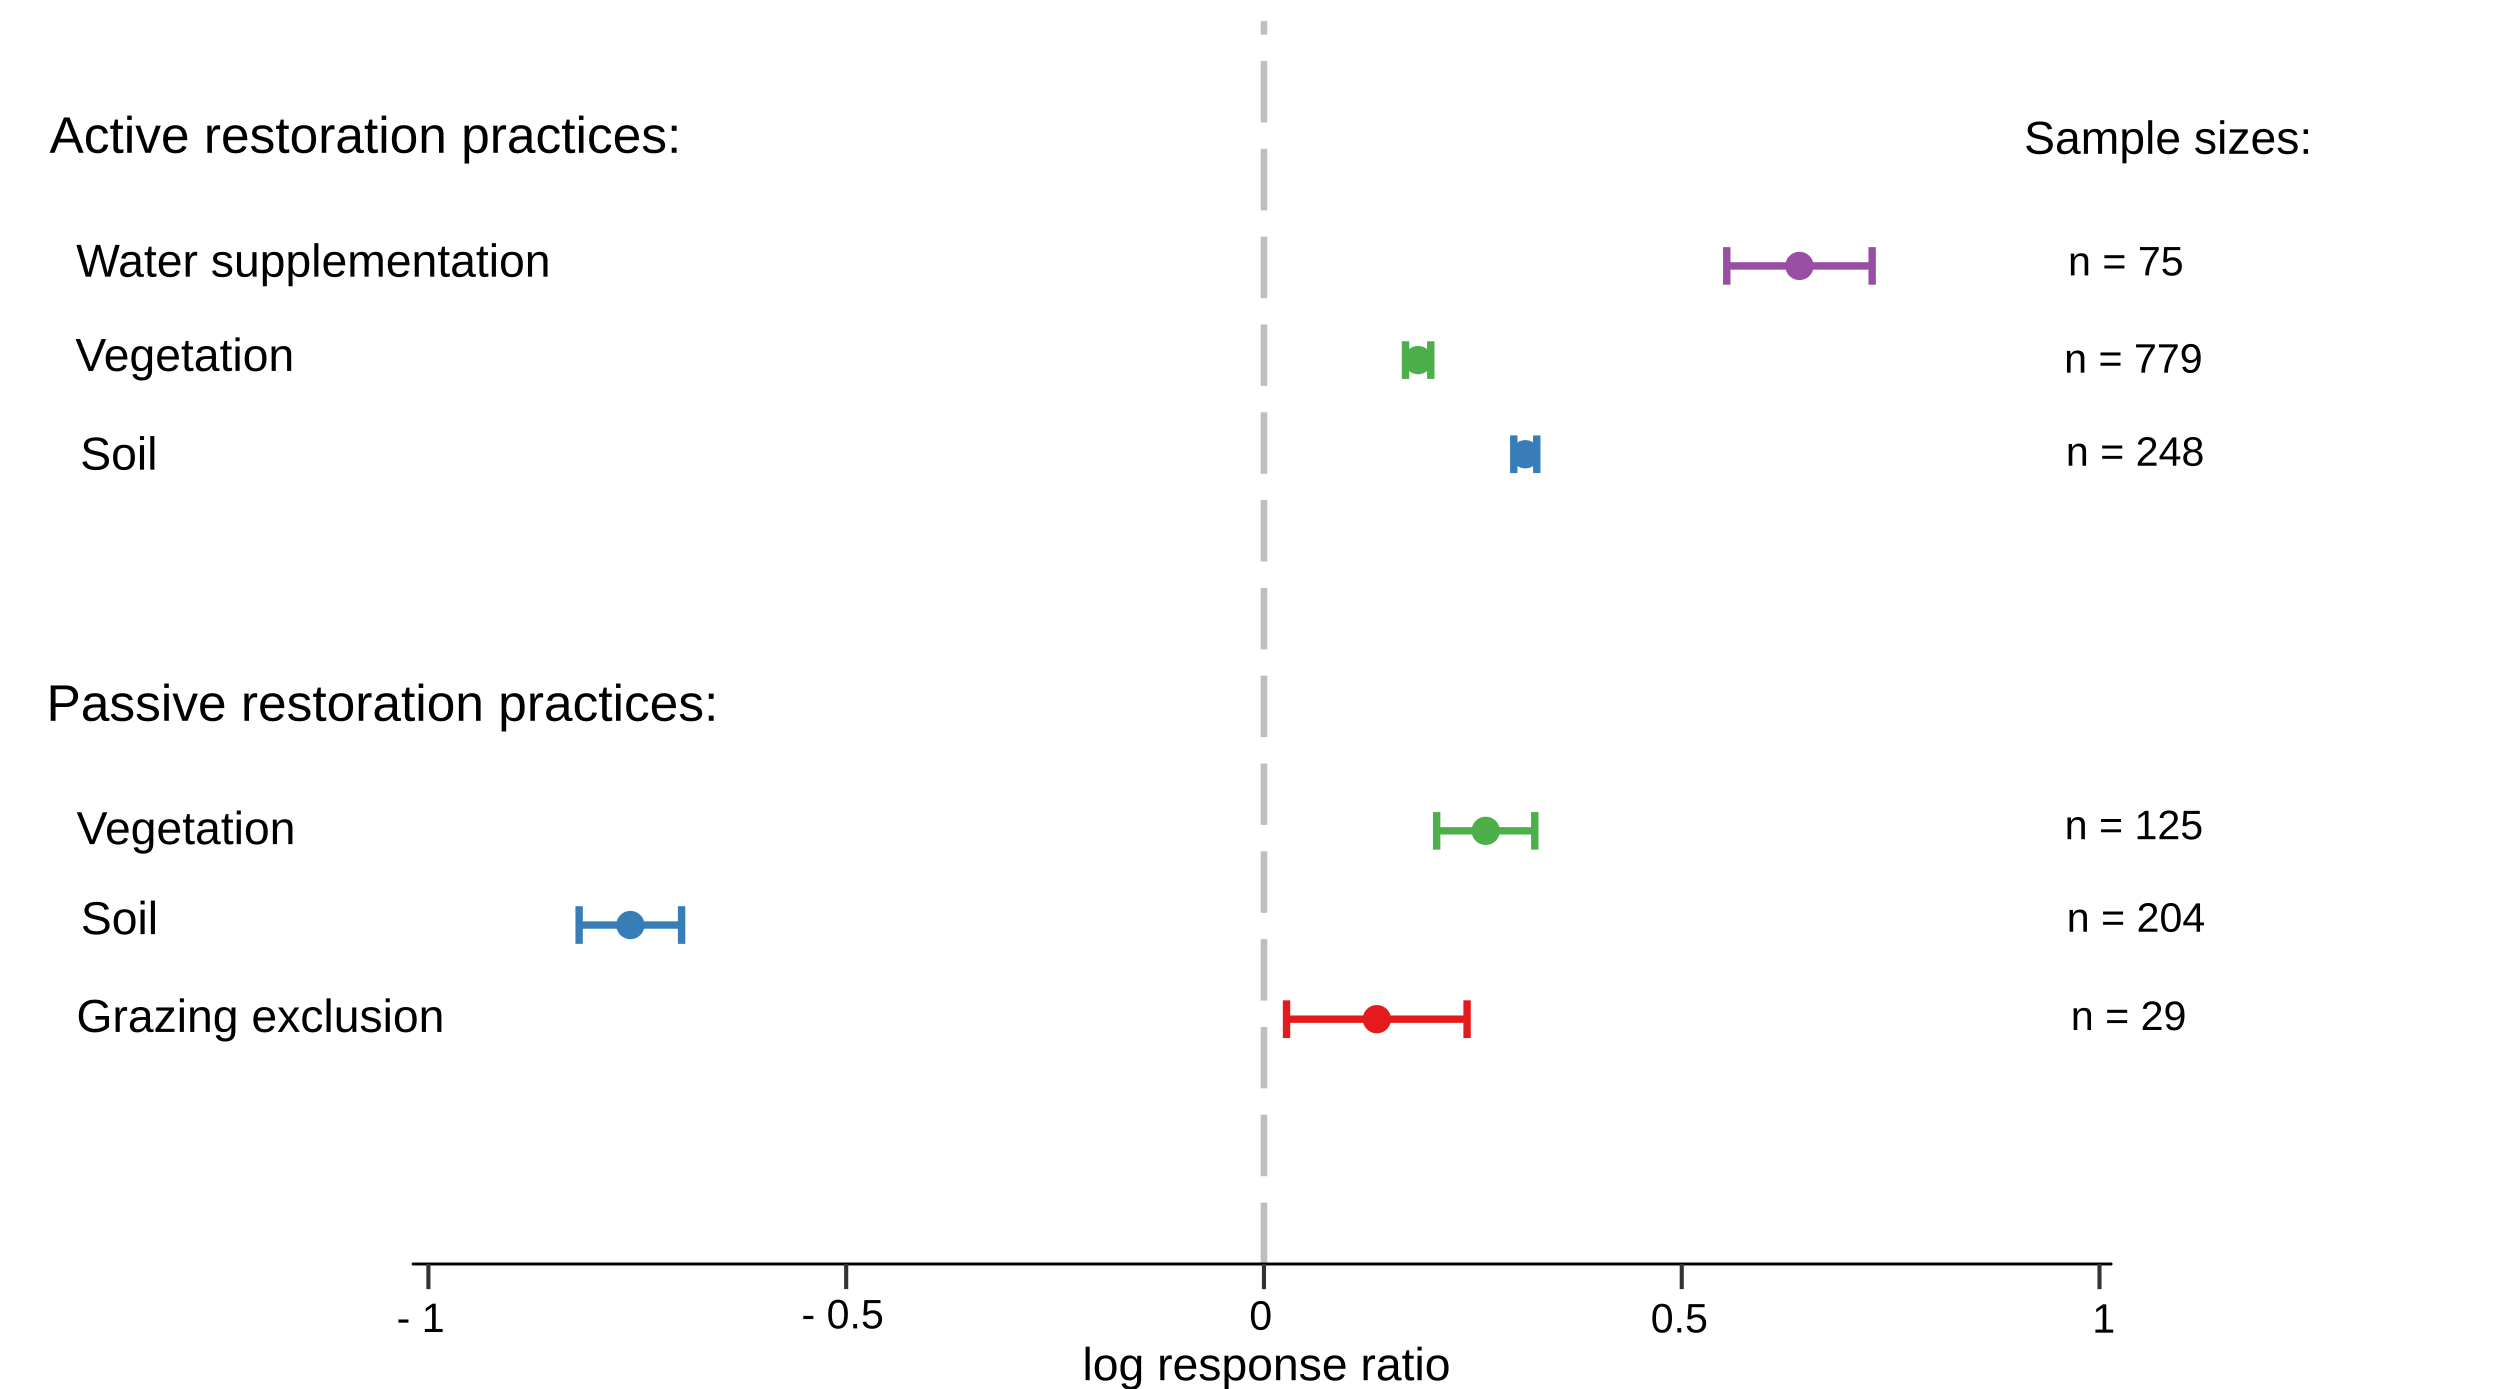
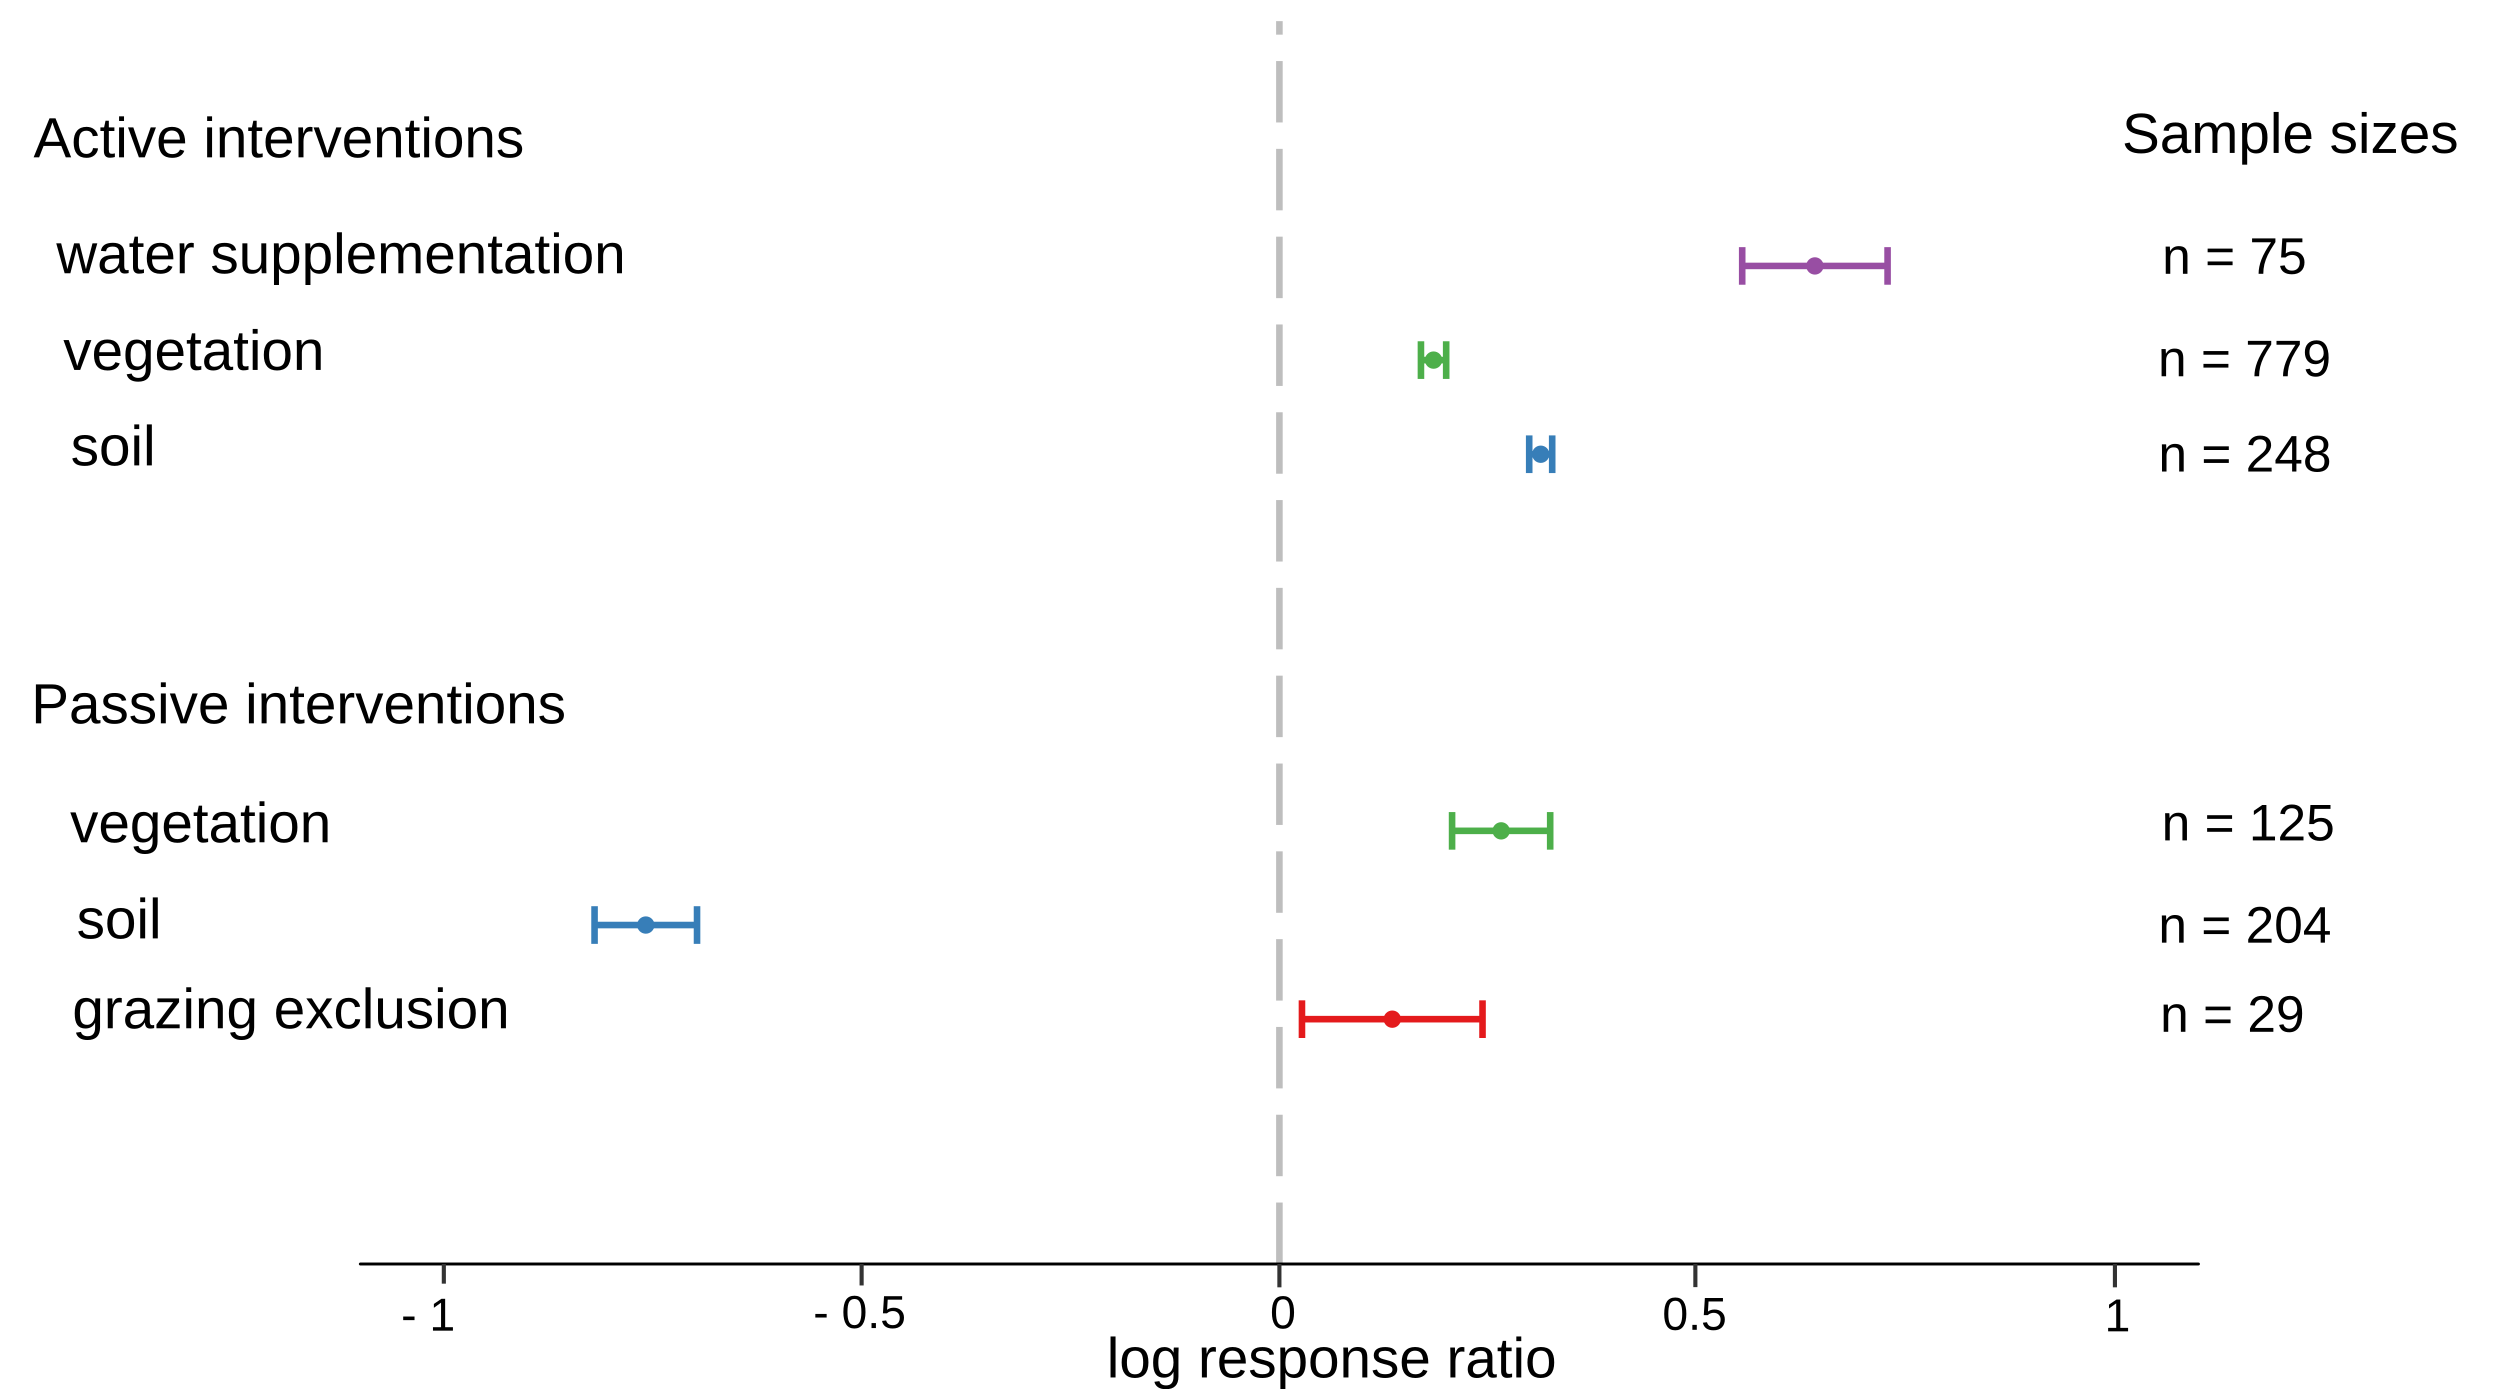
<svg xmlns="http://www.w3.org/2000/svg" viewBox="0 0 648.00 360.00" version="1.1" id="svg416">
  <defs id="defs218">
    <style type="text/css" id="style216">
    line, polyline, path, rect, circle {
      fill: none;
      stroke: #000000;
      stroke-linecap: round;
      stroke-linejoin: round;
      stroke-miterlimit: 10.00;
    }
  </style>
-     <clipPath id="cpMHw2NDh8MzYwfDA=-3">
-       <rect x="0" y="0" width="648" height="360" id="rect305-2" />
-     </clipPath>
-     <clipPath id="cpMHw2NDh8MzYwfDA=-6">
-       <rect x="0" y="0" width="648" height="360" id="rect305-0" />
-     </clipPath>
-     <clipPath id="cpMHw2NDh8MzYwfDA=-7">
-       <rect x="0" y="0" width="648" height="360" id="rect305-7" />
-     </clipPath>
-     <clipPath id="cpMHw2NDh8MzYwfDA=-60">
-       <rect x="0" y="0" width="648" height="360" id="rect305-5" />
-     </clipPath>
-     <clipPath id="cpMHw2NDh8MzYwfDA=-9">
-       <rect x="0" y="0" width="648" height="360" id="rect305-1" />
-     </clipPath>
  </defs>
  <rect width="100%" height="100%" style="stroke: none; fill: #FFFFFF;" id="rect220" />
  <rect x="0.00" y="0.00" width="648.00" height="360.00" style="stroke-width: 1.07; stroke: #FFFFFF; fill: #FFFFFF;" id="rect222" />
  <defs id="defs227">
    <clipPath id="cpNTMuMzg3Nnw1MjkuODV8MzI3LjYyNXw1LjQ3OTQ1">
      <rect x="53.39" y="5.48" width="476.46" height="322.15" id="rect224" />
    </clipPath>
  </defs>
-   <rect x="53.39" y="5.48" width="476.46" height="322.15" style="fill:#ffffff;stroke:none;stroke-width:1.07;stroke-linecap:round;stroke-linejoin:round;stroke-miterlimit:10" clip-path="url(#cpNTMuMzg3Nnw1MjkuODV8MzI3LjYyNXw1LjQ3OTQ1)" id="rect229" transform="translate(24)" />
-   <circle cx="349.1" cy="215.36" r="2.49pt" style="fill:#4daf4a;stroke:#4daf4a;stroke-width:0.71;stroke-linecap:round;stroke-linejoin:round;stroke-miterlimit:10" clip-path="url(#cpNTMuMzg3Nnw1MjkuODV8MzI3LjYyNXw1LjQ3OTQ1)" id="circle231" transform="translate(36)" />
-   <circle cx="127.39" cy="239.77" r="2.49pt" style="fill:#377eb8;stroke:#377eb8;stroke-width:0.71;stroke-linecap:round;stroke-linejoin:round;stroke-miterlimit:10" clip-path="url(#cpNTMuMzg3Nnw1MjkuODV8MzI3LjYyNXw1LjQ3OTQ1)" id="circle233" transform="translate(36)" />
-   <circle cx="320.88" cy="264.17" r="2.49pt" style="fill:#e41a1c;stroke:#e41a1c;stroke-width:0.71;stroke-linecap:round;stroke-linejoin:round;stroke-miterlimit:10" clip-path="url(#cpNTMuMzg3Nnw1MjkuODV8MzI3LjYyNXw1LjQ3OTQ1)" id="circle235" transform="translate(36)" />
-   <circle cx="430.42" cy="68.93" r="2.49pt" style="fill:#984ea3;stroke:#984ea3;stroke-width:0.71;stroke-linecap:round;stroke-linejoin:round;stroke-miterlimit:10" clip-path="url(#cpNTMuMzg3Nnw1MjkuODV8MzI3LjYyNXw1LjQ3OTQ1)" id="circle237" transform="translate(36)" />
-   <circle cx="331.58" cy="93.34" r="2.49pt" style="fill:#4daf4a;stroke:#4daf4a;stroke-width:0.71;stroke-linecap:round;stroke-linejoin:round;stroke-miterlimit:10" clip-path="url(#cpNTMuMzg3Nnw1MjkuODV8MzI3LjYyNXw1LjQ3OTQ1)" id="circle239" transform="translate(36)" />
-   <circle cx="359.36" cy="117.74" r="2.49pt" style="fill:#377eb8;stroke:#377eb8;stroke-width:0.71;stroke-linecap:round;stroke-linejoin:round;stroke-miterlimit:10" clip-path="url(#cpNTMuMzg3Nnw1MjkuODV8MzI3LjYyNXw1LjQ3OTQ1)" id="circle241" transform="translate(36)" />
-   <polyline points="361.81,220.24 361.81,210.48 " style="fill:none;stroke:#4daf4a;stroke-width:1.92;stroke-linecap:butt;stroke-linejoin:round;stroke-miterlimit:10" clip-path="url(#cpNTMuMzg3Nnw1MjkuODV8MzI3LjYyNXw1LjQ3OTQ1)" id="polyline267" transform="translate(36)" />
-   <polyline points="361.81,215.36 336.38,215.36 " style="fill:none;stroke:#4daf4a;stroke-width:1.92;stroke-linecap:butt;stroke-linejoin:round;stroke-miterlimit:10" clip-path="url(#cpNTMuMzg3Nnw1MjkuODV8MzI3LjYyNXw1LjQ3OTQ1)" id="polyline269" transform="translate(36)" />
-   <polyline points="336.38,220.24 336.38,210.48 " style="fill:none;stroke:#4daf4a;stroke-width:1.92;stroke-linecap:butt;stroke-linejoin:round;stroke-miterlimit:10" clip-path="url(#cpNTMuMzg3Nnw1MjkuODV8MzI3LjYyNXw1LjQ3OTQ1)" id="polyline271" transform="translate(36)" />
-   <polyline points="140.67,244.65 140.67,234.89 " style="fill:none;stroke:#377eb8;stroke-width:1.92;stroke-linecap:butt;stroke-linejoin:round;stroke-miterlimit:10" clip-path="url(#cpNTMuMzg3Nnw1MjkuODV8MzI3LjYyNXw1LjQ3OTQ1)" id="polyline273" transform="translate(36)" />
-   <polyline points="140.67,239.77 114.11,239.77 " style="fill:none;stroke:#377eb8;stroke-width:1.92;stroke-linecap:butt;stroke-linejoin:round;stroke-miterlimit:10" clip-path="url(#cpNTMuMzg3Nnw1MjkuODV8MzI3LjYyNXw1LjQ3OTQ1)" id="polyline275" transform="translate(36)" />
-   <polyline points="114.11,244.65 114.11,234.89 " style="fill:none;stroke:#377eb8;stroke-width:1.92;stroke-linecap:butt;stroke-linejoin:round;stroke-miterlimit:10" clip-path="url(#cpNTMuMzg3Nnw1MjkuODV8MzI3LjYyNXw1LjQ3OTQ1)" id="polyline277" transform="translate(36)" />
-   <polyline points="344.27,269.05 344.27,259.29 " style="fill:none;stroke:#e41a1c;stroke-width:1.92;stroke-linecap:butt;stroke-linejoin:round;stroke-miterlimit:10" clip-path="url(#cpNTMuMzg3Nnw1MjkuODV8MzI3LjYyNXw1LjQ3OTQ1)" id="polyline279" transform="translate(36)" />
-   <polyline points="344.27,264.17 297.47,264.17 " style="fill:none;stroke:#e41a1c;stroke-width:1.92;stroke-linecap:butt;stroke-linejoin:round;stroke-miterlimit:10" clip-path="url(#cpNTMuMzg3Nnw1MjkuODV8MzI3LjYyNXw1LjQ3OTQ1)" id="polyline281" transform="translate(36)" />
-   <polyline points="297.47,269.05 297.47,259.29 " style="fill:none;stroke:#e41a1c;stroke-width:1.92;stroke-linecap:butt;stroke-linejoin:round;stroke-miterlimit:10" clip-path="url(#cpNTMuMzg3Nnw1MjkuODV8MzI3LjYyNXw1LjQ3OTQ1)" id="polyline283" transform="translate(36)" />
-   <polyline points="449.26,73.81 449.26,64.05 " style="fill:none;stroke:#984ea3;stroke-width:1.92;stroke-linecap:butt;stroke-linejoin:round;stroke-miterlimit:10" clip-path="url(#cpNTMuMzg3Nnw1MjkuODV8MzI3LjYyNXw1LjQ3OTQ1)" id="polyline285" transform="translate(36)" />
-   <polyline points="449.26,68.93 411.58,68.93 " style="fill:none;stroke:#984ea3;stroke-width:1.92;stroke-linecap:butt;stroke-linejoin:round;stroke-miterlimit:10" clip-path="url(#cpNTMuMzg3Nnw1MjkuODV8MzI3LjYyNXw1LjQ3OTQ1)" id="polyline287" transform="translate(36)" />
-   <polyline points="411.58,73.81 411.58,64.05 " style="fill:none;stroke:#984ea3;stroke-width:1.92;stroke-linecap:butt;stroke-linejoin:round;stroke-miterlimit:10" clip-path="url(#cpNTMuMzg3Nnw1MjkuODV8MzI3LjYyNXw1LjQ3OTQ1)" id="polyline289" transform="translate(36)" />
-   <polyline points="334.85,98.22 334.85,88.46 " style="fill:none;stroke:#4daf4a;stroke-width:1.92;stroke-linecap:butt;stroke-linejoin:round;stroke-miterlimit:10" clip-path="url(#cpNTMuMzg3Nnw1MjkuODV8MzI3LjYyNXw1LjQ3OTQ1)" id="polyline291" transform="translate(36)" />
-   <polyline points="334.85,93.34 328.31,93.34 " style="fill:none;stroke:#4daf4a;stroke-width:1.92;stroke-linecap:butt;stroke-linejoin:round;stroke-miterlimit:10" clip-path="url(#cpNTMuMzg3Nnw1MjkuODV8MzI3LjYyNXw1LjQ3OTQ1)" id="polyline293" transform="translate(36)" />
-   <polyline points="328.31,98.22 328.31,88.46 " style="fill:none;stroke:#4daf4a;stroke-width:1.92;stroke-linecap:butt;stroke-linejoin:round;stroke-miterlimit:10" clip-path="url(#cpNTMuMzg3Nnw1MjkuODV8MzI3LjYyNXw1LjQ3OTQ1)" id="polyline295" transform="translate(36)" />
-   <polyline points="362.33,122.62 362.33,112.86 " style="fill:none;stroke:#377eb8;stroke-width:1.92;stroke-linecap:butt;stroke-linejoin:round;stroke-miterlimit:10" clip-path="url(#cpNTMuMzg3Nnw1MjkuODV8MzI3LjYyNXw1LjQ3OTQ1)" id="polyline297" transform="translate(36)" />
-   <polyline points="362.33,117.74 356.37,117.74 " style="fill:none;stroke:#377eb8;stroke-width:1.92;stroke-linecap:butt;stroke-linejoin:round;stroke-miterlimit:10" clip-path="url(#cpNTMuMzg3Nnw1MjkuODV8MzI3LjYyNXw1LjQ3OTQ1)" id="polyline299" transform="translate(36)" />
-   <polyline points="356.37,122.62 356.37,112.86 " style="fill:none;stroke:#377eb8;stroke-width:1.92;stroke-linecap:butt;stroke-linejoin:round;stroke-miterlimit:10" clip-path="url(#cpNTMuMzg3Nnw1MjkuODV8MzI3LjYyNXw1LjQ3OTQ1)" id="polyline301" transform="translate(36)" />
-   <line x1="291.62" y1="327.63" x2="291.62" y2="5.48" style="fill:none;stroke:#bebebe;stroke-width:1.71;stroke-linecap:butt;stroke-linejoin:round;stroke-miterlimit:10;stroke-dasharray:15.93, 6.83" clip-path="url(#cpNTMuMzg3Nnw1MjkuODV8MzI3LjYyNXw1LjQ3OTQ1)" id="line303" transform="translate(36)" />
+   <rect x="53.39" y="5.48" width="476.46" height="322.15" style="fill:#ffffff;stroke:none;stroke-width:1.07;stroke-linecap:round;stroke-linejoin:round;stroke-miterlimit:10" clip-path="url(#cpNTMuMzg3Nnw1MjkuODV8MzI3LjYyNXw1LjQ3OTQ1)" id="rect229" transform="translate(40)" />
+   <circle cx="349.1" cy="215.36" r="1.42pt" style="fill:#4daf4a;stroke:#4daf4a;stroke-width:0.71;stroke-linecap:round;stroke-linejoin:round;stroke-miterlimit:10" clip-path="url(#cpNTMuMzg3Nnw1MjkuODV8MzI3LjYyNXw1LjQ3OTQ1)" id="circle231" transform="translate(40)" />
+   <circle cx="127.39" cy="239.77" r="1.42pt" style="fill:#377eb8;stroke:#377eb8;stroke-width:0.71;stroke-linecap:round;stroke-linejoin:round;stroke-miterlimit:10" clip-path="url(#cpNTMuMzg3Nnw1MjkuODV8MzI3LjYyNXw1LjQ3OTQ1)" id="circle233" transform="translate(40)" />
+   <circle cx="320.88" cy="264.17" r="1.42pt" style="fill:#e41a1c;stroke:#e41a1c;stroke-width:0.71;stroke-linecap:round;stroke-linejoin:round;stroke-miterlimit:10" clip-path="url(#cpNTMuMzg3Nnw1MjkuODV8MzI3LjYyNXw1LjQ3OTQ1)" id="circle235" transform="translate(40)" />
+   <circle cx="430.42" cy="68.93" r="1.42pt" style="fill:#984ea3;stroke:#984ea3;stroke-width:0.71;stroke-linecap:round;stroke-linejoin:round;stroke-miterlimit:10" clip-path="url(#cpNTMuMzg3Nnw1MjkuODV8MzI3LjYyNXw1LjQ3OTQ1)" id="circle237" transform="translate(40)" />
+   <circle cx="331.58" cy="93.34" r="1.42pt" style="fill:#4daf4a;stroke:#4daf4a;stroke-width:0.71;stroke-linecap:round;stroke-linejoin:round;stroke-miterlimit:10" clip-path="url(#cpNTMuMzg3Nnw1MjkuODV8MzI3LjYyNXw1LjQ3OTQ1)" id="circle239" transform="translate(40)" />
+   <circle cx="359.36" cy="117.74" r="1.42pt" style="fill:#377eb8;stroke:#377eb8;stroke-width:0.71;stroke-linecap:round;stroke-linejoin:round;stroke-miterlimit:10" clip-path="url(#cpNTMuMzg3Nnw1MjkuODV8MzI3LjYyNXw1LjQ3OTQ1)" id="circle241" transform="translate(40)" />
+   <polyline points="361.81,220.24 361.81,210.48 " style="fill:none;stroke:#4daf4a;stroke-width:1.71;stroke-linecap:butt;stroke-linejoin:round;stroke-miterlimit:10" clip-path="url(#cpNTMuMzg3Nnw1MjkuODV8MzI3LjYyNXw1LjQ3OTQ1)" id="polyline267" transform="translate(40)" />
+   <polyline points="361.81,215.36 336.38,215.36 " style="fill:none;stroke:#4daf4a;stroke-width:1.71;stroke-linecap:butt;stroke-linejoin:round;stroke-miterlimit:10" clip-path="url(#cpNTMuMzg3Nnw1MjkuODV8MzI3LjYyNXw1LjQ3OTQ1)" id="polyline269" transform="translate(40)" />
+   <polyline points="336.38,220.24 336.38,210.48 " style="fill:none;stroke:#4daf4a;stroke-width:1.71;stroke-linecap:butt;stroke-linejoin:round;stroke-miterlimit:10" clip-path="url(#cpNTMuMzg3Nnw1MjkuODV8MzI3LjYyNXw1LjQ3OTQ1)" id="polyline271" transform="translate(40)" />
+   <polyline points="140.67,244.65 140.67,234.89 " style="fill:none;stroke:#377eb8;stroke-width:1.71;stroke-linecap:butt;stroke-linejoin:round;stroke-miterlimit:10" clip-path="url(#cpNTMuMzg3Nnw1MjkuODV8MzI3LjYyNXw1LjQ3OTQ1)" id="polyline273" transform="translate(40)" />
+   <polyline points="140.67,239.77 114.11,239.77 " style="fill:none;stroke:#377eb8;stroke-width:1.71;stroke-linecap:butt;stroke-linejoin:round;stroke-miterlimit:10" clip-path="url(#cpNTMuMzg3Nnw1MjkuODV8MzI3LjYyNXw1LjQ3OTQ1)" id="polyline275" transform="translate(40)" />
+   <polyline points="114.11,244.65 114.11,234.89 " style="fill:none;stroke:#377eb8;stroke-width:1.71;stroke-linecap:butt;stroke-linejoin:round;stroke-miterlimit:10" clip-path="url(#cpNTMuMzg3Nnw1MjkuODV8MzI3LjYyNXw1LjQ3OTQ1)" id="polyline277" transform="translate(40)" />
+   <polyline points="344.27,269.05 344.27,259.29 " style="fill:none;stroke:#e41a1c;stroke-width:1.71;stroke-linecap:butt;stroke-linejoin:round;stroke-miterlimit:10" clip-path="url(#cpNTMuMzg3Nnw1MjkuODV8MzI3LjYyNXw1LjQ3OTQ1)" id="polyline279" transform="translate(40)" />
+   <polyline points="344.27,264.17 297.47,264.17 " style="fill:none;stroke:#e41a1c;stroke-width:1.71;stroke-linecap:butt;stroke-linejoin:round;stroke-miterlimit:10" clip-path="url(#cpNTMuMzg3Nnw1MjkuODV8MzI3LjYyNXw1LjQ3OTQ1)" id="polyline281" transform="translate(40)" />
+   <polyline points="297.47,269.05 297.47,259.29 " style="fill:none;stroke:#e41a1c;stroke-width:1.71;stroke-linecap:butt;stroke-linejoin:round;stroke-miterlimit:10" clip-path="url(#cpNTMuMzg3Nnw1MjkuODV8MzI3LjYyNXw1LjQ3OTQ1)" id="polyline283" transform="translate(40)" />
+   <polyline points="449.26,73.81 449.26,64.05 " style="fill:none;stroke:#984ea3;stroke-width:1.71;stroke-linecap:butt;stroke-linejoin:round;stroke-miterlimit:10" clip-path="url(#cpNTMuMzg3Nnw1MjkuODV8MzI3LjYyNXw1LjQ3OTQ1)" id="polyline285" transform="translate(40)" />
+   <polyline points="449.26,68.93 411.58,68.93 " style="fill:none;stroke:#984ea3;stroke-width:1.71;stroke-linecap:butt;stroke-linejoin:round;stroke-miterlimit:10" clip-path="url(#cpNTMuMzg3Nnw1MjkuODV8MzI3LjYyNXw1LjQ3OTQ1)" id="polyline287" transform="translate(40)" />
+   <polyline points="411.58,73.81 411.58,64.05 " style="fill:none;stroke:#984ea3;stroke-width:1.71;stroke-linecap:butt;stroke-linejoin:round;stroke-miterlimit:10" clip-path="url(#cpNTMuMzg3Nnw1MjkuODV8MzI3LjYyNXw1LjQ3OTQ1)" id="polyline289" transform="translate(40)" />
+   <polyline points="334.85,98.22 334.85,88.46 " style="fill:none;stroke:#4daf4a;stroke-width:1.71;stroke-linecap:butt;stroke-linejoin:round;stroke-miterlimit:10" clip-path="url(#cpNTMuMzg3Nnw1MjkuODV8MzI3LjYyNXw1LjQ3OTQ1)" id="polyline291" transform="translate(40)" />
+   <polyline points="334.85,93.34 328.31,93.34 " style="fill:none;stroke:#4daf4a;stroke-width:1.71;stroke-linecap:butt;stroke-linejoin:round;stroke-miterlimit:10" clip-path="url(#cpNTMuMzg3Nnw1MjkuODV8MzI3LjYyNXw1LjQ3OTQ1)" id="polyline293" transform="translate(40)" />
+   <polyline points="328.31,98.22 328.31,88.46 " style="fill:none;stroke:#4daf4a;stroke-width:1.71;stroke-linecap:butt;stroke-linejoin:round;stroke-miterlimit:10" clip-path="url(#cpNTMuMzg3Nnw1MjkuODV8MzI3LjYyNXw1LjQ3OTQ1)" id="polyline295" transform="translate(40)" />
+   <polyline points="362.33,122.62 362.33,112.86 " style="fill:none;stroke:#377eb8;stroke-width:1.71;stroke-linecap:butt;stroke-linejoin:round;stroke-miterlimit:10" clip-path="url(#cpNTMuMzg3Nnw1MjkuODV8MzI3LjYyNXw1LjQ3OTQ1)" id="polyline297" transform="translate(40)" />
+   <polyline points="362.33,117.74 356.37,117.74 " style="fill:none;stroke:#377eb8;stroke-width:1.71;stroke-linecap:butt;stroke-linejoin:round;stroke-miterlimit:10" clip-path="url(#cpNTMuMzg3Nnw1MjkuODV8MzI3LjYyNXw1LjQ3OTQ1)" id="polyline299" transform="translate(40)" />
+   <polyline points="356.37,122.62 356.37,112.86 " style="fill:none;stroke:#377eb8;stroke-width:1.71;stroke-linecap:butt;stroke-linejoin:round;stroke-miterlimit:10" clip-path="url(#cpNTMuMzg3Nnw1MjkuODV8MzI3LjYyNXw1LjQ3OTQ1)" id="polyline301" transform="translate(40)" />
+   <line x1="291.62" y1="327.63" x2="291.62" y2="5.48" style="fill:none;stroke:#bebebe;stroke-width:1.71;stroke-linecap:butt;stroke-linejoin:round;stroke-miterlimit:10;stroke-dasharray:15.93, 6.83" clip-path="url(#cpNTMuMzg3Nnw1MjkuODV8MzI3LjYyNXw1LjQ3OTQ1)" id="line303" transform="translate(40)" />
  <defs id="defs308">
    <clipPath id="cpMHw2NDh8MzYwfDA=">
      <rect x="0.00" y="0.00" width="648.00" height="360.00" id="rect305" />
    </clipPath>
  </defs>
-   <polyline points="53.39,327.63 529.85,327.63 " style="fill:none;stroke:#000000;stroke-width:0.75;stroke-linecap:round;stroke-linejoin:round;stroke-miterlimit:10" clip-path="url(#cpMHw2NDh8MzYwfDA=)" id="polyline322" transform="matrix(0.9239114,0,0,1,57.70071,0)" />
-   <polyline points="75.04,330.37 75.04,327.63 " style="fill:none;stroke:#333333;stroke-width:1.07;stroke-linecap:butt;stroke-linejoin:round;stroke-miterlimit:10" clip-path="url(#cpMHw2NDh8MzYwfDA=)" id="polyline324" transform="matrix(1,0,0,2.377582,36,-451.3371)" />
-   <polyline points="183.33,330.37 183.33,327.63 " style="fill:none;stroke:#333333;stroke-width:1.07;stroke-linecap:butt;stroke-linejoin:round;stroke-miterlimit:10" clip-path="url(#cpMHw2NDh8MzYwfDA=)" id="polyline326" transform="matrix(1,0,0,2.377582,36,-451.3371)" />
-   <polyline points="291.62,330.37 291.62,327.63 " style="fill:none;stroke:#333333;stroke-width:1.07;stroke-linecap:butt;stroke-linejoin:round;stroke-miterlimit:10" clip-path="url(#cpMHw2NDh8MzYwfDA=)" id="polyline328" transform="matrix(1,0,0,2.377582,36,-451.3371)" />
-   <polyline points="399.91,330.37 399.91,327.63 " style="fill:none;stroke:#333333;stroke-width:1.07;stroke-linecap:butt;stroke-linejoin:round;stroke-miterlimit:10" clip-path="url(#cpMHw2NDh8MzYwfDA=)" id="polyline330" transform="matrix(1,0,0,2.377582,36,-451.3371)" />
-   <polyline points="508.19,330.37 508.19,327.63 " style="fill:none;stroke:#333333;stroke-width:1.07;stroke-linecap:butt;stroke-linejoin:round;stroke-miterlimit:10" clip-path="url(#cpMHw2NDh8MzYwfDA=)" id="polyline332" transform="matrix(1,0,0,2.377582,36,-451.3371)" />
+   <polyline points="53.39,327.63 529.85,327.63 " style="fill:none;stroke:#000000;stroke-width:0.75;stroke-linecap:round;stroke-linejoin:round;stroke-miterlimit:10" clip-path="url(#cpMHw2NDh8MzYwfDA=)" id="polyline322" transform="translate(40)" />
+   <polyline points="75.04,330.37 75.04,327.63 " style="fill:none;stroke:#333333;stroke-width:1.07;stroke-linecap:butt;stroke-linejoin:round;stroke-miterlimit:10" clip-path="url(#cpMHw2NDh8MzYwfDA=)" id="polyline324" transform="matrix(1,0,0,1.860989,40,-282.0857)" />
+   <polyline points="183.33,330.37 183.33,327.63 " style="fill:none;stroke:#333333;stroke-width:1.07;stroke-linecap:butt;stroke-linejoin:round;stroke-miterlimit:10" clip-path="url(#cpMHw2NDh8MzYwfDA=)" id="polyline326" transform="matrix(1,0,0,2.033186,40,-338.5028)" />
+   <polyline points="291.62,330.37 291.62,327.63 " style="fill:none;stroke:#333333;stroke-width:1.07;stroke-linecap:butt;stroke-linejoin:round;stroke-miterlimit:10" clip-path="url(#cpMHw2NDh8MzYwfDA=)" id="polyline328" transform="matrix(1,0,0,2.205384,40,-394.92)" />
+   <polyline points="399.91,330.37 399.91,327.63 " style="fill:none;stroke:#333333;stroke-width:1.07;stroke-linecap:butt;stroke-linejoin:round;stroke-miterlimit:10" clip-path="url(#cpMHw2NDh8MzYwfDA=)" id="polyline330" transform="matrix(1,0,0,2.187382,39.52818,-389.0219)" />
+   <polyline points="508.19,330.37 508.19,327.63 " style="fill:none;stroke:#333333;stroke-width:1.07;stroke-linecap:butt;stroke-linejoin:round;stroke-miterlimit:10" clip-path="url(#cpMHw2NDh8MzYwfDA=)" id="polyline332" transform="matrix(1,0,0,2.205384,40,-394.92)" />
  <rect x="546.29" y="139.93" width="17.28" height="17.28" style="stroke-width: 1.07; stroke: none; fill: #FFFFFF;" clip-path="url(#cpMHw2NDh8MzYwfDA=)" id="rect360" />
  <rect x="546.29" y="157.21" width="17.28" height="17.28" style="stroke-width: 1.07; stroke: none; fill: #FFFFFF;" clip-path="url(#cpMHw2NDh8MzYwfDA=)" id="rect370" />
  <rect x="546.29" y="174.49" width="17.28" height="17.28" style="stroke-width: 1.07; stroke: none; fill: #FFFFFF;" clip-path="url(#cpMHw2NDh8MzYwfDA=)" id="rect380" />
  <rect x="546.29" y="191.77" width="17.28" height="17.28" style="stroke-width: 1.07; stroke: none; fill: #FFFFFF;" clip-path="url(#cpMHw2NDh8MzYwfDA=)" id="rect390" />
-   <text xml:space="preserve" style="font-style:normal;font-variant:normal;font-weight:bold;font-stretch:normal;font-size:40px;line-height:1.25;font-family:Arial;-inkscape-font-specification:'Arial Bold';letter-spacing:0px;word-spacing:0px;fill:#000000;fill-opacity:1;stroke:none" x="12.823" y="39.612" id="text544">
-     <tspan id="tspan542" x="12.823" y="39.612" style="font-style:normal;font-variant:normal;font-weight:normal;font-stretch:normal;font-size:13.333px;font-family:Arial;-inkscape-font-specification:Arial">Active restoration practices:</tspan>
+   <text xml:space="preserve" style="font-style:normal;font-variant:normal;font-weight:bold;font-stretch:normal;font-size:40px;line-height:1.25;font-family:Arial;-inkscape-font-specification:'Arial Bold';letter-spacing:0px;word-spacing:0px;fill:#000000;fill-opacity:1;stroke:none" x="8.689" y="40.773" id="text424">
+     <tspan id="tspan422" x="8.689" y="40.773" style="font-style:normal;font-variant:normal;font-weight:normal;font-stretch:normal;font-size:14.667px;font-family:Arial;-inkscape-font-specification:Arial">Active interventions</tspan>
  </text>
-   <text xml:space="preserve" style="font-style:normal;font-variant:normal;font-weight:bold;font-stretch:normal;font-size:40px;line-height:1.25;font-family:Arial;-inkscape-font-specification:'Arial Bold';letter-spacing:0px;word-spacing:0px;fill:#000000;fill-opacity:1;stroke:none" x="19.746" y="71.717" id="text548">
-     <tspan id="tspan546" x="19.746" y="71.717" style="font-style:normal;font-variant:normal;font-weight:normal;font-stretch:normal;font-size:12px;font-family:Arial;-inkscape-font-specification:Arial">Water supplementation</tspan>
+   <text xml:space="preserve" style="font-style:normal;font-variant:normal;font-weight:bold;font-stretch:normal;font-size:40px;line-height:1.25;font-family:Arial;-inkscape-font-specification:'Arial Bold';letter-spacing:0px;word-spacing:0px;fill:#000000;fill-opacity:1;stroke:none" x="14.598" y="-15.206" id="text428">
+     <tspan id="tspan426" x="14.598" y="20.824" />
+     <tspan x="14.598" y="70.824" id="tspan430" style="font-style:normal;font-variant:normal;font-weight:normal;font-stretch:normal;font-size:14.667px;font-family:Arial;-inkscape-font-specification:Arial">water supplementation</tspan>
  </text>
-   <text xml:space="preserve" style="font-style:normal;font-variant:normal;font-weight:bold;font-stretch:normal;font-size:40px;line-height:1.25;font-family:Arial;-inkscape-font-specification:'Arial Bold';letter-spacing:0px;word-spacing:0px;fill:#000000;fill-opacity:1;stroke:none" x="19.541" y="96.139" id="text552">
-     <tspan id="tspan550" x="19.541" y="96.139" style="font-style:normal;font-variant:normal;font-weight:normal;font-stretch:normal;font-size:12px;font-family:Arial;-inkscape-font-specification:Arial">Vegetation</tspan>
+   <text xml:space="preserve" style="font-style:normal;font-variant:normal;font-weight:bold;font-stretch:normal;font-size:40px;line-height:1.25;font-family:Arial;-inkscape-font-specification:'Arial Bold';letter-spacing:0px;word-spacing:0px;fill:#000000;fill-opacity:1;stroke:none" x="16.401" y="95.885" id="text434">
+     <tspan id="tspan432" x="16.401" y="95.885" style="font-style:normal;font-variant:normal;font-weight:normal;font-stretch:normal;font-size:14.667px;font-family:Arial;-inkscape-font-specification:Arial">vegetation</tspan>
  </text>
-   <text xml:space="preserve" style="font-style:normal;font-variant:normal;font-weight:bold;font-stretch:normal;font-size:40px;line-height:1.25;font-family:Arial;-inkscape-font-specification:'Arial Bold';letter-spacing:0px;word-spacing:0px;fill:#000000;fill-opacity:1;stroke:none" x="20.802" y="121.73" id="text556">
-     <tspan id="tspan554" x="20.802" y="121.73" style="font-style:normal;font-variant:normal;font-weight:normal;font-stretch:normal;font-size:12px;font-family:Arial;-inkscape-font-specification:Arial">Soil</tspan>
+   <text xml:space="preserve" style="font-style:normal;font-variant:normal;font-weight:bold;font-stretch:normal;font-size:40px;line-height:1.25;font-family:Arial;-inkscape-font-specification:'Arial Bold';letter-spacing:0px;word-spacing:0px;fill:#000000;fill-opacity:1;stroke:none" x="18.33" y="120.624" id="text442">
+     <tspan id="tspan440" x="18.33" y="120.624" style="font-style:normal;font-variant:normal;font-weight:normal;font-stretch:normal;font-size:14.667px;font-family:Arial;-inkscape-font-specification:Arial">soil</tspan>
  </text>
-   <text xml:space="preserve" style="font-style:normal;font-variant:normal;font-weight:bold;font-stretch:normal;font-size:40px;line-height:1.25;font-family:Arial;-inkscape-font-specification:'Arial Bold';letter-spacing:0px;word-spacing:0px;fill:#000000;fill-opacity:1;stroke:none" x="12.049" y="186.834" id="text544-9">
-     <tspan id="tspan542-6" x="12.049" y="186.834" style="font-style:normal;font-variant:normal;font-weight:normal;font-stretch:normal;font-size:13.333px;font-family:Arial;-inkscape-font-specification:Arial">Passive restoration practices:</tspan>
+   <text xml:space="preserve" style="font-style:normal;font-variant:normal;font-weight:bold;font-stretch:normal;font-size:40px;line-height:1.25;font-family:Arial;-inkscape-font-specification:'Arial Bold';letter-spacing:0px;word-spacing:0px;fill:#000000;fill-opacity:1;stroke:none" x="8.102" y="187.491" id="text424-7">
+     <tspan id="tspan422-6" x="8.102" y="187.491" style="font-style:normal;font-variant:normal;font-weight:normal;font-stretch:normal;font-size:14.667px;font-family:Arial;-inkscape-font-specification:Arial">Passive interventions</tspan>
  </text>
-   <text xml:space="preserve" style="font-style:normal;font-variant:normal;font-weight:bold;font-stretch:normal;font-size:40px;line-height:1.25;font-family:Arial;-inkscape-font-specification:'Arial Bold';letter-spacing:0px;word-spacing:0px;fill:#000000;fill-opacity:1;stroke:none" x="19.858" y="218.792" id="text578">
-     <tspan id="tspan576" x="19.858" y="218.792" style="font-style:normal;font-variant:normal;font-weight:normal;font-stretch:normal;font-size:12px;font-family:Arial;-inkscape-font-specification:Arial">Vegetation</tspan>
+   <text xml:space="preserve" style="font-style:normal;font-variant:normal;font-weight:bold;font-stretch:normal;font-size:40px;line-height:1.25;font-family:Arial;-inkscape-font-specification:'Arial Bold';letter-spacing:0px;word-spacing:0px;fill:#000000;fill-opacity:1;stroke:none" x="18.173" y="218.318" id="text434-3">
+     <tspan id="tspan432-7" x="18.173" y="218.318" style="font-style:normal;font-variant:normal;font-weight:normal;font-stretch:normal;font-size:14.667px;font-family:Arial;-inkscape-font-specification:Arial">vegetation</tspan>
  </text>
-   <text xml:space="preserve" style="font-style:normal;font-variant:normal;font-weight:bold;font-stretch:normal;font-size:40px;line-height:1.25;font-family:Arial;-inkscape-font-specification:'Arial Bold';letter-spacing:0px;word-spacing:0px;fill:#000000;fill-opacity:1;stroke:none" x="20.957" y="242.132" id="text556-7">
-     <tspan id="tspan554-2" x="20.957" y="242.132" style="font-style:normal;font-variant:normal;font-weight:normal;font-stretch:normal;font-size:12px;font-family:Arial;-inkscape-font-specification:Arial">Soil</tspan>
+   <text xml:space="preserve" style="font-style:normal;font-variant:normal;font-weight:bold;font-stretch:normal;font-size:40px;line-height:1.25;font-family:Arial;-inkscape-font-specification:'Arial Bold';letter-spacing:0px;word-spacing:0px;fill:#000000;fill-opacity:1;stroke:none" x="19.866" y="243.234" id="text442-3">
+     <tspan id="tspan440-1" x="19.866" y="243.234" style="font-style:normal;font-variant:normal;font-weight:normal;font-stretch:normal;font-size:14.667px;font-family:Arial;-inkscape-font-specification:Arial">soil</tspan>
  </text>
-   <text xml:space="preserve" style="font-style:normal;font-variant:normal;font-weight:bold;font-stretch:normal;font-size:40px;line-height:1.25;font-family:Arial;-inkscape-font-specification:'Arial Bold';letter-spacing:0px;word-spacing:0px;fill:#000000;fill-opacity:1;stroke:none" x="19.809" y="267.473" id="text600">
-     <tspan id="tspan598" x="19.809" y="267.473" style="font-style:normal;font-variant:normal;font-weight:normal;font-stretch:normal;font-size:12px;font-family:Arial;-inkscape-font-specification:Arial">Grazing exclusion</tspan>
+   <text xml:space="preserve" style="font-style:normal;font-variant:normal;font-weight:bold;font-stretch:normal;font-size:40px;line-height:1.25;font-family:Arial;-inkscape-font-specification:'Arial Bold';letter-spacing:0px;word-spacing:0px;fill:#000000;fill-opacity:1;stroke:none" x="18.76" y="266.529" id="text500">
+     <tspan id="tspan498" x="18.76" y="266.529" style="font-style:normal;font-variant:normal;font-weight:normal;font-stretch:normal;font-size:14.667px;font-family:Arial;-inkscape-font-specification:Arial">grazing exclusion</tspan>
  </text>
-   <text xml:space="preserve" style="font-style:normal;font-variant:normal;font-weight:bold;font-stretch:normal;font-size:40px;line-height:1.25;font-family:Arial;-inkscape-font-specification:'Arial Bold';letter-spacing:0px;word-spacing:0px;fill:#000000;fill-opacity:1;stroke:none" x="524.645" y="39.858" id="text604">
-     <tspan id="tspan602" x="524.645" y="39.858" style="font-style:normal;font-variant:normal;font-weight:normal;font-stretch:normal;font-size:12px;font-family:Arial;-inkscape-font-specification:Arial">Sample sizes:</tspan>
+   <text xml:space="preserve" style="font-style:normal;font-variant:normal;font-weight:bold;font-stretch:normal;font-size:40px;line-height:1.25;font-family:Arial;-inkscape-font-specification:'Arial Bold';letter-spacing:0px;word-spacing:0px;fill:#000000;fill-opacity:1;stroke:none" x="286.868" y="357.035" id="text504">
+     <tspan id="tspan502" x="286.868" y="357.035" style="font-style:normal;font-variant:normal;font-weight:normal;font-stretch:normal;font-size:14.667px;font-family:Arial;-inkscape-font-specification:Arial">log response ratio</tspan>
  </text>
-   <text xml:space="preserve" style="font-style:normal;font-variant:normal;font-weight:bold;font-stretch:normal;font-size:40px;line-height:1.25;font-family:Arial;-inkscape-font-specification:'Arial Bold';letter-spacing:0px;word-spacing:0px;fill:#000000;fill-opacity:1;stroke:none" x="536.039" y="71.379" id="text608">
-     <tspan id="tspan606" x="536.039" y="71.379" style="font-style:normal;font-variant:normal;font-weight:normal;font-stretch:normal;font-size:10.667px;font-family:Arial;-inkscape-font-specification:Arial">n = 75</tspan>
+   <text xml:space="preserve" style="font-style:normal;font-variant:normal;font-weight:bold;font-stretch:normal;font-size:40px;line-height:1.25;font-family:Arial;-inkscape-font-specification:'Arial Bold';letter-spacing:0px;word-spacing:0px;fill:#000000;fill-opacity:1;stroke:none" x="103.976" y="344.902" id="text508">
+     <tspan id="tspan506" x="103.976" y="344.902" style="font-style:normal;font-variant:normal;font-weight:normal;font-stretch:normal;font-size:12px;font-family:Arial;-inkscape-font-specification:Arial">- 1</tspan>
  </text>
-   <text xml:space="preserve" style="font-style:normal;font-variant:normal;font-weight:bold;font-stretch:normal;font-size:40px;line-height:1.25;font-family:Arial;-inkscape-font-specification:'Arial Bold';letter-spacing:0px;word-spacing:0px;fill:#000000;fill-opacity:1;stroke:none" x="535.03" y="96.589" id="text608-8">
-     <tspan id="tspan606-5" x="535.03" y="96.589" style="font-style:normal;font-variant:normal;font-weight:normal;font-stretch:normal;font-size:10.667px;font-family:Arial;-inkscape-font-specification:Arial">n = 779</tspan>
+   <text xml:space="preserve" style="font-style:normal;font-variant:normal;font-weight:bold;font-stretch:normal;font-size:40px;line-height:1.25;font-family:Arial;-inkscape-font-specification:'Arial Bold';letter-spacing:0px;word-spacing:0px;fill:#000000;fill-opacity:1;stroke:none" x="210.799" y="344.225" id="text512">
+     <tspan id="tspan510" x="210.799" y="344.225" style="font-style:normal;font-variant:normal;font-weight:normal;font-stretch:normal;font-size:12px;font-family:Arial;-inkscape-font-specification:Arial">- 0.5</tspan>
  </text>
-   <text xml:space="preserve" style="font-style:normal;font-variant:normal;font-weight:bold;font-stretch:normal;font-size:40px;line-height:1.25;font-family:Arial;-inkscape-font-specification:'Arial Bold';letter-spacing:0px;word-spacing:0px;fill:#000000;fill-opacity:1;stroke:none" x="535.476" y="120.717" id="text608-8-7">
-     <tspan id="tspan606-5-5" x="535.476" y="120.717" style="font-style:normal;font-variant:normal;font-weight:normal;font-stretch:normal;font-size:10.667px;font-family:Arial;-inkscape-font-specification:Arial">n = 248</tspan>
+   <text xml:space="preserve" style="font-style:normal;font-variant:normal;font-weight:bold;font-stretch:normal;font-size:40px;line-height:1.25;font-family:Arial;-inkscape-font-specification:'Arial Bold';letter-spacing:0px;word-spacing:0px;fill:#000000;fill-opacity:1;stroke:none" x="329.213" y="344.31" id="text512-8">
+     <tspan id="tspan510-9" x="329.213" y="344.31" style="font-style:normal;font-variant:normal;font-weight:normal;font-stretch:normal;font-size:12px;font-family:Arial;-inkscape-font-specification:Arial">0</tspan>
  </text>
-   <text xml:space="preserve" style="font-style:normal;font-variant:normal;font-weight:bold;font-stretch:normal;font-size:40px;line-height:1.25;font-family:Arial;-inkscape-font-specification:'Arial Bold';letter-spacing:0px;word-spacing:0px;fill:#000000;fill-opacity:1;stroke:none" x="535.172" y="217.519" id="text608-8-7-1">
-     <tspan id="tspan606-5-5-0" x="535.172" y="217.519" style="font-style:normal;font-variant:normal;font-weight:normal;font-stretch:normal;font-size:10.667px;font-family:Arial;-inkscape-font-specification:Arial">n = 125</tspan>
+   <text xml:space="preserve" style="font-style:normal;font-variant:normal;font-weight:bold;font-stretch:normal;font-size:40px;line-height:1.25;font-family:Arial;-inkscape-font-specification:'Arial Bold';letter-spacing:0px;word-spacing:0px;fill:#000000;fill-opacity:1;stroke:none" x="430.896" y="344.69" id="text512-2">
+     <tspan id="tspan510-4" x="430.896" y="344.69" style="font-style:normal;font-variant:normal;font-weight:normal;font-stretch:normal;font-size:12px;font-family:Arial;-inkscape-font-specification:Arial">0.5</tspan>
  </text>
-   <text xml:space="preserve" style="font-style:normal;font-variant:normal;font-weight:bold;font-stretch:normal;font-size:40px;line-height:1.25;font-family:Arial;-inkscape-font-specification:'Arial Bold';letter-spacing:0px;word-spacing:0px;fill:#000000;fill-opacity:1;stroke:none" x="535.702" y="241.503" id="text608-8-7-1-6">
-     <tspan id="tspan606-5-5-0-5" x="535.702" y="241.503" style="font-style:normal;font-variant:normal;font-weight:normal;font-stretch:normal;font-size:10.667px;font-family:Arial;-inkscape-font-specification:Arial">n = 204</tspan>
+   <text xml:space="preserve" style="font-style:normal;font-variant:normal;font-weight:bold;font-stretch:normal;font-size:40px;line-height:1.25;font-family:Arial;-inkscape-font-specification:'Arial Bold';letter-spacing:0px;word-spacing:0px;fill:#000000;fill-opacity:1;stroke:none" x="545.503" y="345.081" id="text508-0">
+     <tspan id="tspan506-2" x="545.503" y="345.081" style="font-style:normal;font-variant:normal;font-weight:normal;font-stretch:normal;font-size:12px;font-family:Arial;-inkscape-font-specification:Arial">1</tspan>
  </text>
-   <text xml:space="preserve" style="font-style:normal;font-variant:normal;font-weight:bold;font-stretch:normal;font-size:40px;line-height:1.25;font-family:Arial;-inkscape-font-specification:'Arial Bold';letter-spacing:0px;word-spacing:0px;fill:#000000;fill-opacity:1;stroke:none" x="536.76" y="266.982" id="text608-8-7-1-6-6">
-     <tspan id="tspan606-5-5-0-5-6" x="536.76" y="266.982" style="font-style:normal;font-variant:normal;font-weight:normal;font-stretch:normal;font-size:10.667px;font-family:Arial;-inkscape-font-specification:Arial">n = 29</tspan>
+   <text xml:space="preserve" style="font-style:normal;font-variant:normal;font-weight:bold;font-stretch:normal;font-size:40px;line-height:1.25;font-family:Arial;-inkscape-font-specification:'Arial Bold';letter-spacing:0px;word-spacing:0px;fill:#000000;fill-opacity:1;stroke:none" x="560.44" y="70.97" id="text570">
+     <tspan id="tspan568" x="560.44" y="70.97" style="font-style:normal;font-variant:normal;font-weight:normal;font-stretch:normal;font-size:13.333px;font-family:Arial;-inkscape-font-specification:Arial">n = 75</tspan>
  </text>
-   <text xml:space="preserve" style="font-style:normal;font-variant:normal;font-weight:bold;font-stretch:normal;font-size:40px;line-height:1.25;font-family:Arial;-inkscape-font-specification:'Arial Bold';letter-spacing:0px;word-spacing:0px;fill:#000000;fill-opacity:1;stroke:none" x="280.579" y="357.754" id="text702">
-     <tspan id="tspan700" x="280.579" y="357.754" style="font-style:normal;font-variant:normal;font-weight:normal;font-stretch:normal;font-size:12px;font-family:Arial;-inkscape-font-specification:Arial">log response ratio</tspan>
+   <text xml:space="preserve" style="font-style:normal;font-variant:normal;font-weight:bold;font-stretch:normal;font-size:40px;line-height:1.25;font-family:Arial;-inkscape-font-specification:'Arial Bold';letter-spacing:0px;word-spacing:0px;fill:#000000;fill-opacity:1;stroke:none" x="559.358" y="97.524" id="text570-0">
+     <tspan id="tspan568-5" x="559.358" y="97.524" style="font-style:normal;font-variant:normal;font-weight:normal;font-stretch:normal;font-size:13.333px;font-family:Arial;-inkscape-font-specification:Arial">n = 779</tspan>
  </text>
-   <text xml:space="preserve" style="font-style:normal;font-variant:normal;font-weight:bold;font-stretch:normal;font-size:40px;line-height:1.25;font-family:Arial;-inkscape-font-specification:'Arial Bold';letter-spacing:0px;word-spacing:0px;fill:#000000;fill-opacity:1;stroke:none" x="102.794" y="345.261" id="text706">
-     <tspan id="tspan704" x="102.794" y="345.261" style="font-style:normal;font-variant:normal;font-weight:normal;font-stretch:normal;font-size:10.667px;font-family:Arial;-inkscape-font-specification:Arial">- 1</tspan>
+   <text xml:space="preserve" style="font-style:normal;font-variant:normal;font-weight:bold;font-stretch:normal;font-size:40px;line-height:1.25;font-family:Arial;-inkscape-font-specification:'Arial Bold';letter-spacing:0px;word-spacing:0px;fill:#000000;fill-opacity:1;stroke:none" x="559.47" y="122.224" id="text570-0-3">
+     <tspan id="tspan568-5-5" x="559.47" y="122.224" style="font-style:normal;font-variant:normal;font-weight:normal;font-stretch:normal;font-size:13.333px;font-family:Arial;-inkscape-font-specification:Arial">n = 248</tspan>
  </text>
-   <text xml:space="preserve" style="font-style:normal;font-variant:normal;font-weight:bold;font-stretch:normal;font-size:40px;line-height:1.25;font-family:Arial;-inkscape-font-specification:'Arial Bold';letter-spacing:0px;word-spacing:0px;fill:#000000;fill-opacity:1;stroke:none" x="207.743" y="344.317" id="text710">
-     <tspan id="tspan708" x="207.743" y="344.317" style="font-style:normal;font-variant:normal;font-weight:normal;font-stretch:normal;font-size:10.667px;font-family:Arial;-inkscape-font-specification:Arial">- 0.5</tspan>
+   <text xml:space="preserve" style="font-style:normal;font-variant:normal;font-weight:bold;font-stretch:normal;font-size:40px;line-height:1.25;font-family:Arial;-inkscape-font-specification:'Arial Bold';letter-spacing:0px;word-spacing:0px;fill:#000000;fill-opacity:1;stroke:none" x="560.309" y="217.836" id="text570-0-3-8">
+     <tspan id="tspan568-5-5-9" x="560.309" y="217.836" style="font-style:normal;font-variant:normal;font-weight:normal;font-stretch:normal;font-size:13.333px;font-family:Arial;-inkscape-font-specification:Arial">n = 125</tspan>
  </text>
-   <text xml:space="preserve" style="font-style:normal;font-variant:normal;font-weight:bold;font-stretch:normal;font-size:40px;line-height:1.25;font-family:Arial;-inkscape-font-specification:'Arial Bold';letter-spacing:0px;word-spacing:0px;fill:#000000;fill-opacity:1;stroke:none" x="323.811" y="344.655" id="text714">
-     <tspan id="tspan712" x="323.811" y="344.655" style="font-style:normal;font-variant:normal;font-weight:normal;font-stretch:normal;font-size:10.667px;font-family:Arial;-inkscape-font-specification:Arial">0</tspan>
+   <text xml:space="preserve" style="font-style:normal;font-variant:normal;font-weight:bold;font-stretch:normal;font-size:40px;line-height:1.25;font-family:Arial;-inkscape-font-specification:'Arial Bold';letter-spacing:0px;word-spacing:0px;fill:#000000;fill-opacity:1;stroke:none" x="559.454" y="244.334" id="text570-0-3-8-4">
+     <tspan id="tspan568-5-5-9-5" x="559.454" y="244.334" style="font-style:normal;font-variant:normal;font-weight:normal;font-stretch:normal;font-size:13.333px;font-family:Arial;-inkscape-font-specification:Arial">n = 204</tspan>
  </text>
-   <text xml:space="preserve" style="font-style:normal;font-variant:normal;font-weight:bold;font-stretch:normal;font-size:40px;line-height:1.25;font-family:Arial;-inkscape-font-specification:'Arial Bold';letter-spacing:0px;word-spacing:0px;fill:#000000;fill-opacity:1;stroke:none" x="427.873" y="345.367" id="text710-5">
-     <tspan id="tspan708-7" x="427.873" y="345.367" style="font-style:normal;font-variant:normal;font-weight:normal;font-stretch:normal;font-size:10.667px;font-family:Arial;-inkscape-font-specification:Arial">0.5</tspan>
+   <text xml:space="preserve" style="font-style:normal;font-variant:normal;font-weight:bold;font-stretch:normal;font-size:40px;line-height:1.25;font-family:Arial;-inkscape-font-specification:'Arial Bold';letter-spacing:0px;word-spacing:0px;fill:#000000;fill-opacity:1;stroke:none" x="559.911" y="267.442" id="text570-0-3-8-4-0">
+     <tspan id="tspan568-5-5-9-5-5" x="559.911" y="267.442" style="font-style:normal;font-variant:normal;font-weight:normal;font-stretch:normal;font-size:13.333px;font-family:Arial;-inkscape-font-specification:Arial">n = 29</tspan>
  </text>
-   <text xml:space="preserve" style="font-style:normal;font-variant:normal;font-weight:bold;font-stretch:normal;font-size:40px;line-height:1.25;font-family:Arial;-inkscape-font-specification:'Arial Bold';letter-spacing:0px;word-spacing:0px;fill:#000000;fill-opacity:1;stroke:none" x="542.321" y="345.432" id="text706-7">
-     <tspan id="tspan704-8" x="542.321" y="345.432" style="font-style:normal;font-variant:normal;font-weight:normal;font-stretch:normal;font-size:10.667px;font-family:Arial;-inkscape-font-specification:Arial">1</tspan>
+   <text xml:space="preserve" style="font-style:normal;font-variant:normal;font-weight:bold;font-stretch:normal;font-size:40px;line-height:1.25;font-family:Arial;-inkscape-font-specification:'Arial Bold';letter-spacing:0px;word-spacing:0px;fill:#000000;fill-opacity:1;stroke:none" x="550.031" y="39.633" id="text664">
+     <tspan id="tspan662" x="550.031" y="39.633" style="font-style:normal;font-variant:normal;font-weight:normal;font-stretch:normal;font-size:14.667px;font-family:Arial;-inkscape-font-specification:Arial">Sample sizes</tspan>
  </text>
</svg>
